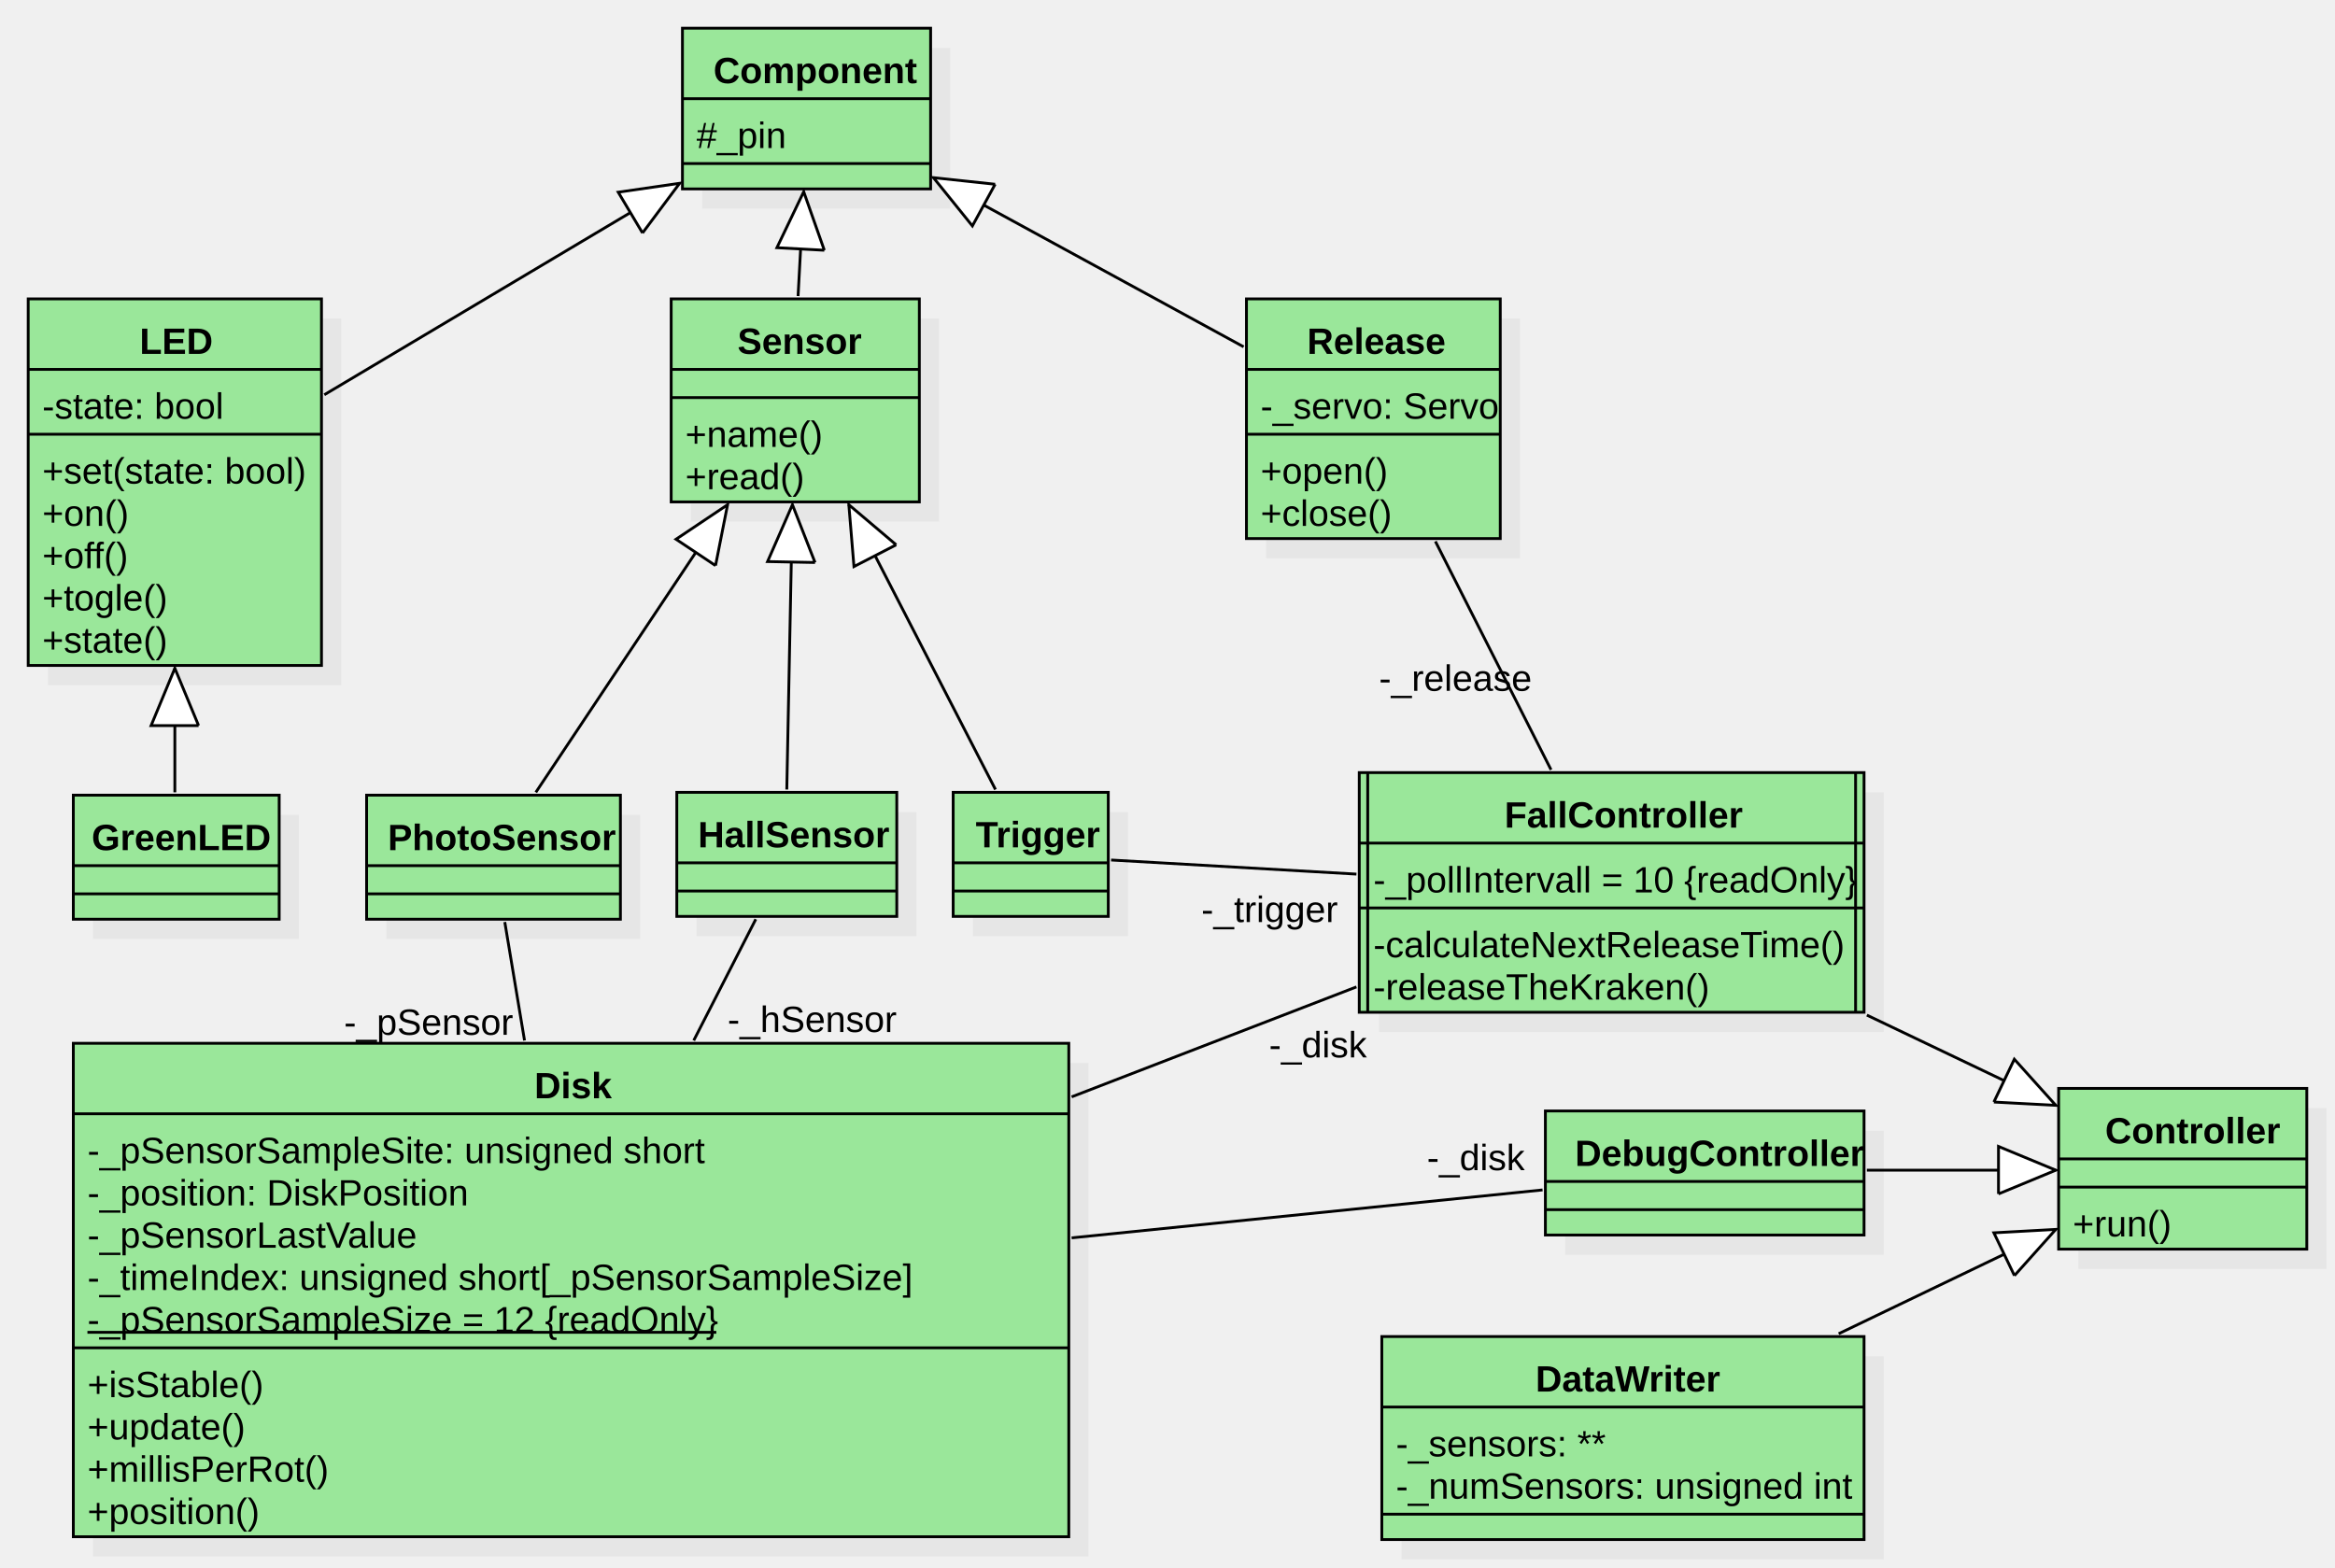
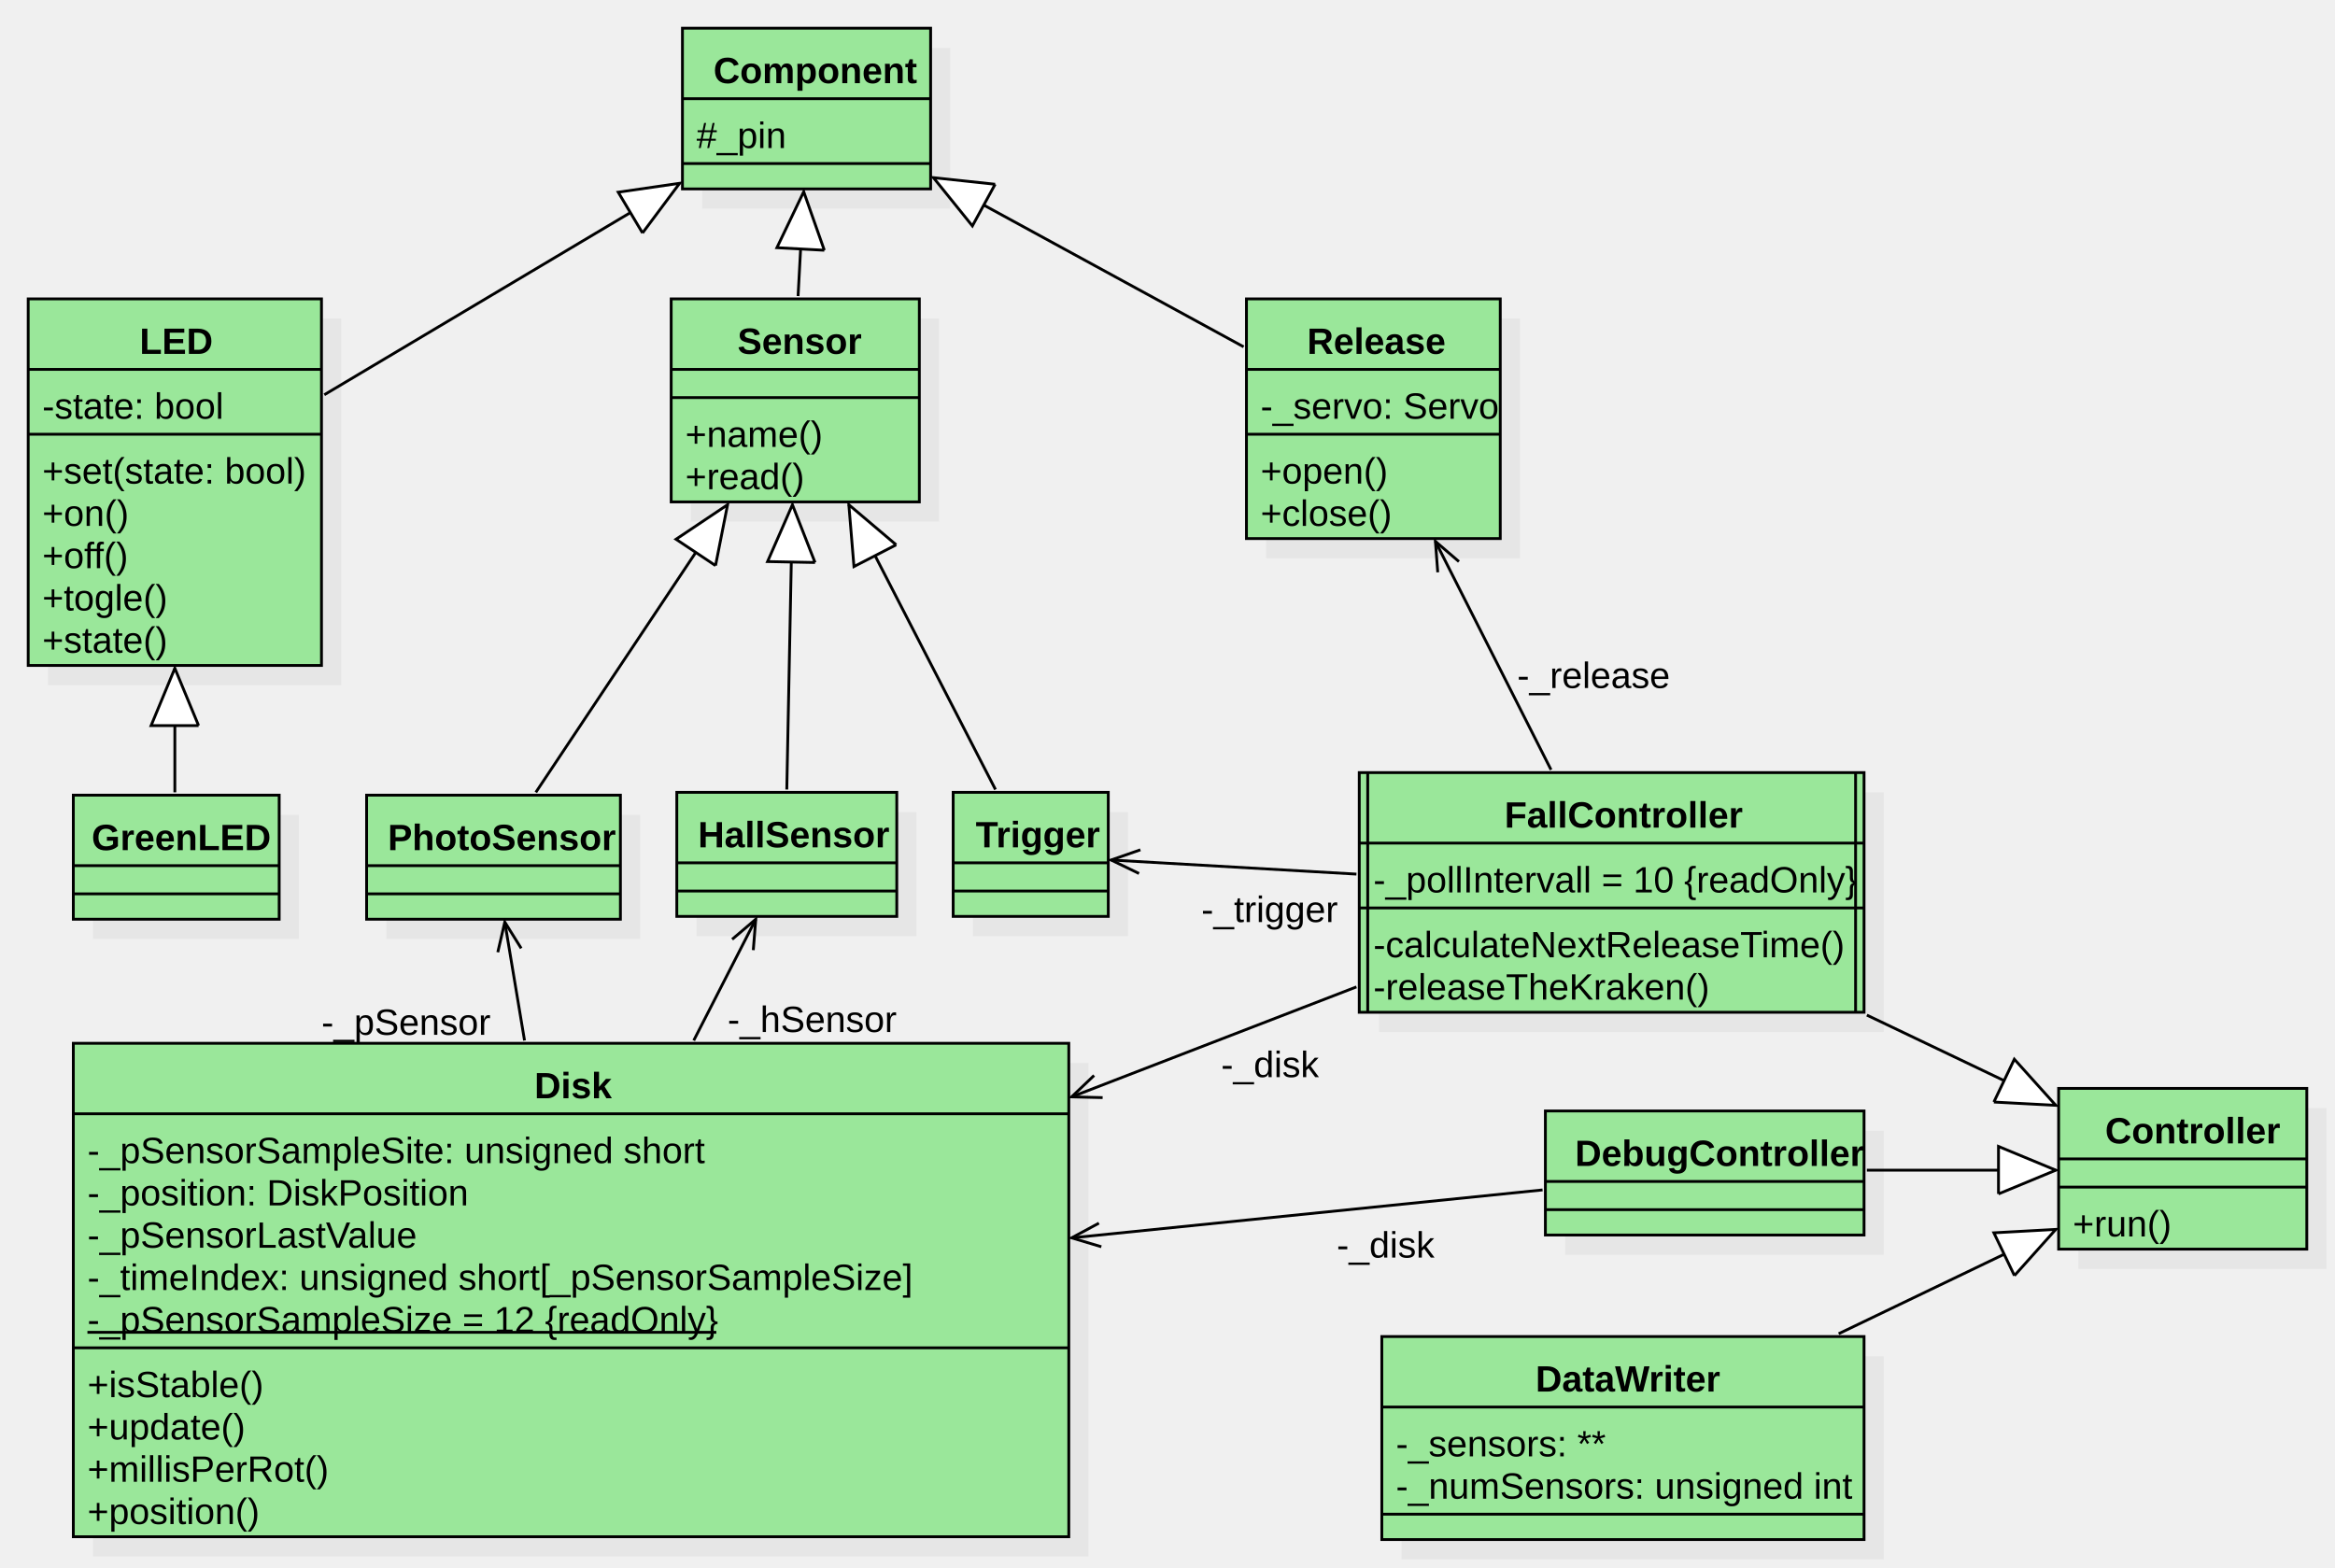
<svg xmlns="http://www.w3.org/2000/svg" version="1.1" width="828" height="556">
  <defs />
  <g>
    <g transform="translate(10,2) scale(1,1)">
      <rect fill="#C0C0C0" stroke="none" x="239" y="15" width="88" height="57" opacity="0.2" />
    </g>
    <g transform="translate(10,2) scale(1,1)">
      <rect fill="#9ae79a" stroke="none" x="232" y="8" width="88" height="57" />
    </g>
    <g transform="translate(10,2) scale(1,1)">
      <path fill="none" stroke="#000000" d="M 232 8 L 320 8 L 320 65 L 232 65 L 232 8 Z Z" stroke-miterlimit="10" />
    </g>
    <g transform="translate(10,2) scale(1,1)">
      <path fill="none" stroke="#000000" d="M 232 33 L 320 33" stroke-miterlimit="10" />
    </g>
    <g transform="translate(10,2) scale(1,1)">
      <path fill="none" stroke="#000000" d="M 232 56 L 320 56" stroke-miterlimit="10" />
    </g>
    <g transform="translate(10,2) scale(1,1)">
      <g>
        <path fill="none" stroke="none" />
        <text fill="#000000" stroke="none" font-family="Arial" font-size="13px" font-style="normal" font-weight="bold" text-decoration="none" x="243" y="27.5">Component</text>
      </g>
    </g>
    <g transform="translate(10,2) scale(1,1)">
      <g>
        <path fill="none" stroke="none" />
        <text fill="#000000" stroke="none" font-family="Arial" font-size="13px" font-style="normal" font-weight="normal" text-decoration="none" x="237" y="50.5">#_pin</text>
      </g>
    </g>
    <g transform="translate(10,2) scale(1,1)">
      <rect fill="#C0C0C0" stroke="none" x="7" y="111" width="104" height="130" opacity="0.2" />
    </g>
    <g transform="translate(10,2) scale(1,1)">
      <rect fill="#9ae79a" stroke="none" x="0" y="104" width="104" height="130" />
    </g>
    <g transform="translate(10,2) scale(1,1)">
      <path fill="none" stroke="#000000" d="M 0 104 L 104 104 L 104 234 L 0 234 L 0 104 Z Z" stroke-miterlimit="10" />
    </g>
    <g transform="translate(10,2) scale(1,1)">
      <path fill="none" stroke="#000000" d="M 0 129 L 104 129" stroke-miterlimit="10" />
    </g>
    <g transform="translate(10,2) scale(1,1)">
      <path fill="none" stroke="#000000" d="M 0 152 L 104 152" stroke-miterlimit="10" />
    </g>
    <g transform="translate(10,2) scale(1,1)">
      <g>
        <path fill="none" stroke="none" />
        <text fill="#000000" stroke="none" font-family="Arial" font-size="13px" font-style="normal" font-weight="bold" text-decoration="none" x="39.5" y="123.5">LED</text>
      </g>
    </g>
    <g transform="translate(10,2) scale(1,1)">
      <g>
        <path fill="none" stroke="none" />
        <text fill="#000000" stroke="none" font-family="Arial" font-size="13px" font-style="normal" font-weight="normal" text-decoration="none" x="5" y="146.5">-state: bool</text>
      </g>
    </g>
    <g transform="translate(10,2) scale(1,1)">
      <g>
        <path fill="none" stroke="none" />
        <text fill="#000000" stroke="none" font-family="Arial" font-size="13px" font-style="normal" font-weight="normal" text-decoration="none" x="5" y="169.5">+set(state: bool)</text>
      </g>
    </g>
    <g transform="translate(10,2) scale(1,1)">
      <g>
        <path fill="none" stroke="none" />
        <text fill="#000000" stroke="none" font-family="Arial" font-size="13px" font-style="normal" font-weight="normal" text-decoration="none" x="5" y="184.5">+on()</text>
      </g>
    </g>
    <g transform="translate(10,2) scale(1,1)">
      <g>
        <path fill="none" stroke="none" />
        <text fill="#000000" stroke="none" font-family="Arial" font-size="13px" font-style="normal" font-weight="normal" text-decoration="none" x="5" y="199.5">+off()</text>
      </g>
    </g>
    <g transform="translate(10,2) scale(1,1)">
      <g>
        <path fill="none" stroke="none" />
        <text fill="#000000" stroke="none" font-family="Arial" font-size="13px" font-style="normal" font-weight="normal" text-decoration="none" x="5" y="214.5">+togle()</text>
      </g>
    </g>
    <g transform="translate(10,2) scale(1,1)">
      <g>
        <path fill="none" stroke="none" />
        <text fill="#000000" stroke="none" font-family="Arial" font-size="13px" font-style="normal" font-weight="normal" text-decoration="none" x="5" y="229.5">+state()</text>
      </g>
    </g>
    <g transform="translate(10,2) scale(1,1)">
      <rect fill="#C0C0C0" stroke="none" x="439" y="111" width="90" height="85" opacity="0.2" />
    </g>
    <g transform="translate(10,2) scale(1,1)">
      <rect fill="#9ae79a" stroke="none" x="432" y="104" width="90" height="85" />
    </g>
    <g transform="translate(10,2) scale(1,1)">
      <path fill="none" stroke="#000000" d="M 432 104 L 522 104 L 522 189 L 432 189 L 432 104 Z Z" stroke-miterlimit="10" />
    </g>
    <g transform="translate(10,2) scale(1,1)">
      <path fill="none" stroke="#000000" d="M 432 129 L 522 129" stroke-miterlimit="10" />
    </g>
    <g transform="translate(10,2) scale(1,1)">
      <path fill="none" stroke="#000000" d="M 432 152 L 522 152" stroke-miterlimit="10" />
    </g>
    <g transform="translate(10,2) scale(1,1)">
      <g>
        <path fill="none" stroke="none" />
        <text fill="#000000" stroke="none" font-family="Arial" font-size="13px" font-style="normal" font-weight="bold" text-decoration="none" x="453.5" y="123.5">Release</text>
      </g>
    </g>
    <g transform="translate(10,2) scale(1,1)">
      <g>
        <path fill="none" stroke="none" />
        <text fill="#000000" stroke="none" font-family="Arial" font-size="13px" font-style="normal" font-weight="normal" text-decoration="none" x="437" y="146.5">-_servo: Servo</text>
      </g>
    </g>
    <g transform="translate(10,2) scale(1,1)">
      <g>
        <path fill="none" stroke="none" />
        <text fill="#000000" stroke="none" font-family="Arial" font-size="13px" font-style="normal" font-weight="normal" text-decoration="none" x="437" y="169.5">+open()</text>
      </g>
    </g>
    <g transform="translate(10,2) scale(1,1)">
      <g>
        <path fill="none" stroke="none" />
        <text fill="#000000" stroke="none" font-family="Arial" font-size="13px" font-style="normal" font-weight="normal" text-decoration="none" x="437" y="184.5">+close()</text>
      </g>
    </g>
    <g transform="translate(10,2) scale(1,1)">
      <rect fill="#C0C0C0" stroke="none" x="235" y="111" width="88" height="72" opacity="0.2" />
    </g>
    <g transform="translate(10,2) scale(1,1)">
      <rect fill="#9ae79a" stroke="none" x="228" y="104" width="88" height="72" />
    </g>
    <g transform="translate(10,2) scale(1,1)">
      <path fill="none" stroke="#000000" d="M 228 104 L 316 104 L 316 176 L 228 176 L 228 104 Z Z" stroke-miterlimit="10" />
    </g>
    <g transform="translate(10,2) scale(1,1)">
      <path fill="none" stroke="#000000" d="M 228 129 L 316 129" stroke-miterlimit="10" />
    </g>
    <g transform="translate(10,2) scale(1,1)">
      <path fill="none" stroke="#000000" d="M 228 139 L 316 139" stroke-miterlimit="10" />
    </g>
    <g transform="translate(10,2) scale(1,1)">
      <g>
        <path fill="none" stroke="none" />
        <text fill="#000000" stroke="none" font-family="Arial" font-size="13px" font-style="normal" font-weight="bold" text-decoration="none" x="251.5" y="123.5">Sensor</text>
      </g>
    </g>
    <g transform="translate(10,2) scale(1,1)">
      <g>
        <path fill="none" stroke="none" />
        <text fill="#000000" stroke="none" font-family="Arial" font-size="13px" font-style="normal" font-weight="normal" text-decoration="none" x="233" y="156.5">+name()</text>
      </g>
    </g>
    <g transform="translate(10,2) scale(1,1)">
      <g>
        <path fill="none" stroke="none" />
        <text fill="#000000" stroke="none" font-family="Arial" font-size="13px" font-style="normal" font-weight="normal" text-decoration="none" x="233" y="171.5">+read()</text>
      </g>
    </g>
    <g transform="translate(10,2) scale(1,1)">
      <rect fill="#C0C0C0" stroke="none" x="23" y="287" width="73" height="44" opacity="0.2" />
    </g>
    <g transform="translate(10,2) scale(1,1)">
      <rect fill="#9ae79a" stroke="none" x="16" y="280" width="73" height="44" />
    </g>
    <g transform="translate(10,2) scale(1,1)">
      <path fill="none" stroke="#000000" d="M 16 280 L 89 280 L 89 324 L 16 324 L 16 280 Z Z" stroke-miterlimit="10" />
    </g>
    <g transform="translate(10,2) scale(1,1)">
      <path fill="none" stroke="#000000" d="M 16 305 L 89 305" stroke-miterlimit="10" />
    </g>
    <g transform="translate(10,2) scale(1,1)">
      <path fill="none" stroke="#000000" d="M 16 315 L 89 315" stroke-miterlimit="10" />
    </g>
    <g transform="translate(10,2) scale(1,1)">
      <g>
        <path fill="none" stroke="none" />
        <text fill="#000000" stroke="none" font-family="Arial" font-size="13px" font-style="normal" font-weight="bold" text-decoration="none" x="22.5" y="299.5">GreenLED</text>
      </g>
    </g>
    <g transform="translate(10,2) scale(1,1)">
      <rect fill="#C0C0C0" stroke="none" x="237" y="286" width="78" height="44" opacity="0.2" />
    </g>
    <g transform="translate(10,2) scale(1,1)">
      <rect fill="#9ae79a" stroke="none" x="230" y="279" width="78" height="44" />
    </g>
    <g transform="translate(10,2) scale(1,1)">
      <path fill="none" stroke="#000000" d="M 230 279 L 308 279 L 308 323 L 230 323 L 230 279 Z Z" stroke-miterlimit="10" />
    </g>
    <g transform="translate(10,2) scale(1,1)">
      <path fill="none" stroke="#000000" d="M 230 304 L 308 304" stroke-miterlimit="10" />
    </g>
    <g transform="translate(10,2) scale(1,1)">
      <path fill="none" stroke="#000000" d="M 230 314 L 308 314" stroke-miterlimit="10" />
    </g>
    <g transform="translate(10,2) scale(1,1)">
      <g>
        <path fill="none" stroke="none" />
        <text fill="#000000" stroke="none" font-family="Arial" font-size="13px" font-style="normal" font-weight="bold" text-decoration="none" x="237.5" y="298.5">HallSensor</text>
      </g>
    </g>
    <g transform="translate(10,2) scale(1,1)">
      <rect fill="#C0C0C0" stroke="none" x="127" y="287" width="90" height="44" opacity="0.2" />
    </g>
    <g transform="translate(10,2) scale(1,1)">
      <rect fill="#9ae79a" stroke="none" x="120" y="280" width="90" height="44" />
    </g>
    <g transform="translate(10,2) scale(1,1)">
      <path fill="none" stroke="#000000" d="M 120 280 L 210 280 L 210 324 L 120 324 L 120 280 Z Z" stroke-miterlimit="10" />
    </g>
    <g transform="translate(10,2) scale(1,1)">
      <path fill="none" stroke="#000000" d="M 120 305 L 210 305" stroke-miterlimit="10" />
    </g>
    <g transform="translate(10,2) scale(1,1)">
      <path fill="none" stroke="#000000" d="M 120 315 L 210 315" stroke-miterlimit="10" />
    </g>
    <g transform="translate(10,2) scale(1,1)">
      <g>
        <path fill="none" stroke="none" />
        <text fill="#000000" stroke="none" font-family="Arial" font-size="13px" font-style="normal" font-weight="bold" text-decoration="none" x="127.5" y="299.5">PhotoSensor</text>
      </g>
    </g>
    <g transform="translate(10,2) scale(1,1)">
      <rect fill="#C0C0C0" stroke="none" x="335" y="286" width="55" height="44" opacity="0.2" />
    </g>
    <g transform="translate(10,2) scale(1,1)">
      <rect fill="#9ae79a" stroke="none" x="328" y="279" width="55" height="44" />
    </g>
    <g transform="translate(10,2) scale(1,1)">
      <path fill="none" stroke="#000000" d="M 328 279 L 383 279 L 383 323 L 328 323 L 328 279 Z Z" stroke-miterlimit="10" />
    </g>
    <g transform="translate(10,2) scale(1,1)">
      <path fill="none" stroke="#000000" d="M 328 304 L 383 304" stroke-miterlimit="10" />
    </g>
    <g transform="translate(10,2) scale(1,1)">
      <path fill="none" stroke="#000000" d="M 328 314 L 383 314" stroke-miterlimit="10" />
    </g>
    <g transform="translate(10,2) scale(1,1)">
      <g>
        <path fill="none" stroke="none" />
        <text fill="#000000" stroke="none" font-family="Arial" font-size="13px" font-style="normal" font-weight="bold" text-decoration="none" x="336" y="298.5">Trigger</text>
      </g>
    </g>
    <g transform="translate(10,2) scale(1,1)">
      <path fill="none" stroke="#000000" d="M 105 138 L 231 63" stroke-miterlimit="10" />
    </g>
    <g transform="translate(10,2) scale(1,1)">
      <path fill="#FFFFFF" stroke="none" d="M 217.841 80.631 L 231 63 L 209.228 66.162" />
    </g>
    <g transform="translate(10,2) scale(1,1)">
      <path fill="none" stroke="#000000" d="M 217.841 80.631 L 231 63 L 209.228 66.162 L 217.841 80.631" stroke-miterlimit="10" />
    </g>
    <g transform="translate(10,2) scale(1,1)">
      <path fill="none" stroke="#000000" d="M 52 279 L 52 235" stroke-miterlimit="10" />
    </g>
    <g transform="translate(10,2) scale(1,1)">
      <path fill="#FFFFFF" stroke="none" d="M 60.419 255.325 L 52 235 L 43.581 255.325" />
    </g>
    <g transform="translate(10,2) scale(1,1)">
      <path fill="none" stroke="#000000" d="M 60.419 255.325 L 52 235 L 43.581 255.325 L 60.419 255.325" stroke-miterlimit="10" />
    </g>
    <g transform="translate(10,2) scale(1,1)">
      <path fill="none" stroke="#000000" d="M 180 279 L 248 177" stroke-miterlimit="10" />
    </g>
    <g transform="translate(10,2) scale(1,1)">
      <path fill="#FFFFFF" stroke="none" d="M 243.731 198.582 L 248 177 L 229.72 189.242" />
    </g>
    <g transform="translate(10,2) scale(1,1)">
      <path fill="none" stroke="#000000" d="M 243.731 198.582 L 248 177 L 229.72 189.242 L 243.731 198.582" stroke-miterlimit="10" />
    </g>
    <g transform="translate(10,2) scale(1,1)">
      <path fill="none" stroke="#000000" d="M 269 278 L 271 177" stroke-miterlimit="10" />
    </g>
    <g transform="translate(10,2) scale(1,1)">
      <path fill="#FFFFFF" stroke="none" d="M 279.015 197.488 L 271 177 L 262.18 197.155" />
    </g>
    <g transform="translate(10,2) scale(1,1)">
      <path fill="none" stroke="#000000" d="M 279.015 197.488 L 271 177 L 262.18 197.155 L 279.015 197.488" stroke-miterlimit="10" />
    </g>
    <g transform="translate(10,2) scale(1,1)">
      <path fill="none" stroke="#000000" d="M 343 278 L 291 177" stroke-miterlimit="10" />
    </g>
    <g transform="translate(10,2) scale(1,1)">
      <path fill="#FFFFFF" stroke="none" d="M 307.789 191.217 L 291 177 L 292.819 198.925" />
    </g>
    <g transform="translate(10,2) scale(1,1)">
      <path fill="none" stroke="#000000" d="M 307.789 191.217 L 291 177 L 292.819 198.925 L 307.789 191.217" stroke-miterlimit="10" />
    </g>
    <g transform="translate(10,2) scale(1,1)">
      <path fill="none" stroke="#000000" d="M 273 103 L 275 66" stroke-miterlimit="10" />
    </g>
    <g transform="translate(10,2) scale(1,1)">
      <path fill="#FFFFFF" stroke="none" d="M 282.31 86.75 L 275 66 L 265.496 85.841" />
    </g>
    <g transform="translate(10,2) scale(1,1)">
      <path fill="none" stroke="#000000" d="M 282.31 86.75 L 275 66 L 265.496 85.841 L 282.31 86.75" stroke-miterlimit="10" />
    </g>
    <g transform="translate(10,2) scale(1,1)">
      <path fill="none" stroke="#000000" d="M 431 121 L 321 61" stroke-miterlimit="10" />
    </g>
    <g transform="translate(10,2) scale(1,1)">
      <path fill="#FFFFFF" stroke="none" d="M 342.875 63.342 L 321 61 L 334.812 78.124" />
    </g>
    <g transform="translate(10,2) scale(1,1)">
      <path fill="none" stroke="#000000" d="M 342.875 63.342 L 321 61 L 334.812 78.124 L 342.875 63.342" stroke-miterlimit="10" />
    </g>
    <g transform="translate(10,2) scale(1,1)">
      <rect fill="#C0C0C0" stroke="none" x="727" y="391" width="88" height="57" opacity="0.2" />
    </g>
    <g transform="translate(10,2) scale(1,1)">
      <rect fill="#9ae79a" stroke="none" x="720" y="384" width="88" height="57" />
    </g>
    <g transform="translate(10,2) scale(1,1)">
      <path fill="none" stroke="#000000" d="M 720 384 L 808 384 L 808 441 L 720 441 L 720 384 Z Z" stroke-miterlimit="10" />
    </g>
    <g transform="translate(10,2) scale(1,1)">
      <path fill="none" stroke="#000000" d="M 720 409 L 808 409" stroke-miterlimit="10" />
    </g>
    <g transform="translate(10,2) scale(1,1)">
      <path fill="none" stroke="#000000" d="M 720 419 L 808 419" stroke-miterlimit="10" />
    </g>
    <g transform="translate(10,2) scale(1,1)">
      <g>
        <path fill="none" stroke="none" />
        <text fill="#000000" stroke="none" font-family="Arial" font-size="13px" font-style="normal" font-weight="bold" text-decoration="none" x="736.5" y="403.5">Controller</text>
      </g>
    </g>
    <g transform="translate(10,2) scale(1,1)">
      <g>
        <path fill="none" stroke="none" />
        <text fill="#000000" stroke="none" font-family="Arial" font-size="13px" font-style="normal" font-weight="normal" text-decoration="none" x="725" y="436.5">+run()</text>
      </g>
    </g>
    <g transform="translate(10,2) scale(1,1)">
      <rect fill="#C0C0C0" stroke="none" x="487" y="479" width="171" height="72" opacity="0.2" />
    </g>
    <g transform="translate(10,2) scale(1,1)">
      <rect fill="#9ae79a" stroke="none" x="480" y="472" width="171" height="72" />
    </g>
    <g transform="translate(10,2) scale(1,1)">
      <path fill="none" stroke="#000000" d="M 480 472 L 651 472 L 651 544 L 480 544 L 480 472 Z Z" stroke-miterlimit="10" />
    </g>
    <g transform="translate(10,2) scale(1,1)">
      <path fill="none" stroke="#000000" d="M 480 497 L 651 497" stroke-miterlimit="10" />
    </g>
    <g transform="translate(10,2) scale(1,1)">
      <path fill="none" stroke="#000000" d="M 480 535 L 651 535" stroke-miterlimit="10" />
    </g>
    <g transform="translate(10,2) scale(1,1)">
      <g>
        <path fill="none" stroke="none" />
        <text fill="#000000" stroke="none" font-family="Arial" font-size="13px" font-style="normal" font-weight="bold" text-decoration="none" x="534.5" y="491.5">DataWriter</text>
      </g>
    </g>
    <g transform="translate(10,2) scale(1,1)">
      <g>
        <path fill="none" stroke="none" />
        <text fill="#000000" stroke="none" font-family="Arial" font-size="13px" font-style="normal" font-weight="normal" text-decoration="none" x="485" y="514.5">-_sensors: **</text>
      </g>
    </g>
    <g transform="translate(10,2) scale(1,1)">
      <g>
        <path fill="none" stroke="none" />
        <text fill="#000000" stroke="none" font-family="Arial" font-size="13px" font-style="normal" font-weight="normal" text-decoration="none" x="485" y="529.5">-_numSensors: unsigned int</text>
      </g>
    </g>
    <g transform="translate(10,2) scale(1,1)">
      <rect fill="#C0C0C0" stroke="none" x="545" y="399" width="113" height="44" opacity="0.2" />
    </g>
    <g transform="translate(10,2) scale(1,1)">
      <rect fill="#9ae79a" stroke="none" x="538" y="392" width="113" height="44" />
    </g>
    <g transform="translate(10,2) scale(1,1)">
      <path fill="none" stroke="#000000" d="M 538 392 L 651 392 L 651 436 L 538 436 L 538 392 Z Z" stroke-miterlimit="10" />
    </g>
    <g transform="translate(10,2) scale(1,1)">
      <path fill="none" stroke="#000000" d="M 538 417 L 651 417" stroke-miterlimit="10" />
    </g>
    <g transform="translate(10,2) scale(1,1)">
      <path fill="none" stroke="#000000" d="M 538 427 L 651 427" stroke-miterlimit="10" />
    </g>
    <g transform="translate(10,2) scale(1,1)">
      <g>
        <path fill="none" stroke="none" />
        <text fill="#000000" stroke="none" font-family="Arial" font-size="13px" font-style="normal" font-weight="bold" text-decoration="none" x="548.5" y="411.5">DebugController</text>
      </g>
    </g>
    <g transform="translate(10,2) scale(1,1)">
      <rect fill="#C0C0C0" stroke="none" x="479" y="279" width="179" height="85" opacity="0.2" />
    </g>
    <g transform="translate(10,2) scale(1,1)">
      <rect fill="#9ae79a" stroke="none" x="472" y="272" width="179" height="85" />
    </g>
    <g transform="translate(10,2) scale(1,1)">
      <path fill="none" stroke="#000000" d="M 472 272 L 651 272 L 651 357 L 472 357 L 472 272 Z Z" stroke-miterlimit="10" />
    </g>
    <g transform="translate(10,2) scale(1,1)">
      <path fill="none" stroke="#000000" d="M 475 272 L 475 357" stroke-miterlimit="10" />
    </g>
    <g transform="translate(10,2) scale(1,1)">
      <path fill="none" stroke="#000000" d="M 648 272 L 648 357" stroke-miterlimit="10" />
    </g>
    <g transform="translate(10,2) scale(1,1)">
      <path fill="none" stroke="#000000" d="M 472 297 L 651 297" stroke-miterlimit="10" />
    </g>
    <g transform="translate(10,2) scale(1,1)">
      <path fill="none" stroke="#000000" d="M 472 320 L 651 320" stroke-miterlimit="10" />
    </g>
    <g transform="translate(10,2) scale(1,1)">
      <g>
        <path fill="none" stroke="none" />
        <text fill="#000000" stroke="none" font-family="Arial" font-size="13px" font-style="normal" font-weight="bold" text-decoration="none" x="523.5" y="291.5">FallController</text>
      </g>
    </g>
    <g transform="translate(10,2) scale(1,1)">
      <g>
        <path fill="none" stroke="none" />
        <text fill="#000000" stroke="none" font-family="Arial" font-size="13px" font-style="normal" font-weight="normal" text-decoration="none" x="477" y="314.5">-_pollIntervall = 10 {readOnly}</text>
      </g>
    </g>
    <g transform="translate(10,2) scale(1,1)">
      <g>
        <path fill="none" stroke="none" />
        <text fill="#000000" stroke="none" font-family="Arial" font-size="13px" font-style="normal" font-weight="normal" text-decoration="none" x="477" y="337.5">-calculateNextReleaseTime()</text>
      </g>
    </g>
    <g transform="translate(10,2) scale(1,1)">
      <g>
        <path fill="none" stroke="none" />
        <text fill="#000000" stroke="none" font-family="Arial" font-size="13px" font-style="normal" font-weight="normal" text-decoration="none" x="477" y="352.5">-releaseTheKraken()</text>
      </g>
    </g>
    <g transform="translate(10,2) scale(1,1)">
      <path fill="none" stroke="#000000" d="M 652 413 L 719 413" stroke-miterlimit="10" />
    </g>
    <g transform="translate(10,2) scale(1,1)">
      <path fill="#FFFFFF" stroke="none" d="M 698.675 421.419 L 719 413 L 698.675 404.581" />
    </g>
    <g transform="translate(10,2) scale(1,1)">
      <path fill="none" stroke="#000000" d="M 698.675 421.419 L 719 413 L 698.675 404.581 L 698.675 421.419" stroke-miterlimit="10" />
    </g>
    <g transform="translate(10,2) scale(1,1)">
      <path fill="none" stroke="#000000" d="M 642 471 L 719 434" stroke-miterlimit="10" />
    </g>
    <g transform="translate(10,2) scale(1,1)">
      <path fill="#FFFFFF" stroke="none" d="M 704.326 450.392 L 719 434 L 697.034 435.215" />
    </g>
    <g transform="translate(10,2) scale(1,1)">
      <path fill="none" stroke="#000000" d="M 704.326 450.392 L 719 434 L 697.034 435.215 L 704.326 450.392" stroke-miterlimit="10" />
    </g>
    <g transform="translate(10,2) scale(1,1)">
      <path fill="none" stroke="#000000" d="M 652 358 L 719 390" stroke-miterlimit="10" />
    </g>
    <g transform="translate(10,2) scale(1,1)">
      <path fill="#FFFFFF" stroke="none" d="M 697.031 388.837 L 719 390 L 704.288 373.643" />
    </g>
    <g transform="translate(10,2) scale(1,1)">
      <path fill="none" stroke="#000000" d="M 697.031 388.837 L 719 390 L 704.288 373.643 L 697.031 388.837" stroke-miterlimit="10" />
    </g>
    <g transform="translate(10,2) scale(1,1)">
      <rect fill="#C0C0C0" stroke="none" x="23" y="375" width="353" height="175" opacity="0.2" />
    </g>
    <g transform="translate(10,2) scale(1,1)">
      <rect fill="#9ae79a" stroke="none" x="16" y="368" width="353" height="175" />
    </g>
    <g transform="translate(10,2) scale(1,1)">
      <path fill="none" stroke="#000000" d="M 16 368 L 369 368 L 369 543 L 16 543 L 16 368 Z Z" stroke-miterlimit="10" />
    </g>
    <g transform="translate(10,2) scale(1,1)">
      <path fill="none" stroke="#000000" d="M 16 393 L 369 393" stroke-miterlimit="10" />
    </g>
    <g transform="translate(10,2) scale(1,1)">
      <path fill="none" stroke="#000000" d="M 16 476 L 369 476" stroke-miterlimit="10" />
    </g>
    <g transform="translate(10,2) scale(1,1)">
      <g>
        <path fill="none" stroke="none" />
        <text fill="#000000" stroke="none" font-family="Arial" font-size="13px" font-style="normal" font-weight="bold" text-decoration="none" x="179.5" y="387.5">Disk</text>
      </g>
    </g>
    <g transform="translate(10,2) scale(1,1)">
      <g>
        <path fill="none" stroke="none" />
        <text fill="#000000" stroke="none" font-family="Arial" font-size="13px" font-style="normal" font-weight="normal" text-decoration="none" x="21" y="410.5">-_pSensorSampleSite: unsigned short</text>
      </g>
    </g>
    <g transform="translate(10,2) scale(1,1)">
      <g>
        <path fill="none" stroke="none" />
        <text fill="#000000" stroke="none" font-family="Arial" font-size="13px" font-style="normal" font-weight="normal" text-decoration="none" x="21" y="425.5">-_position: DiskPosition</text>
      </g>
    </g>
    <g transform="translate(10,2) scale(1,1)">
      <g>
        <path fill="none" stroke="none" />
        <text fill="#000000" stroke="none" font-family="Arial" font-size="13px" font-style="normal" font-weight="normal" text-decoration="none" x="21" y="440.5">-_pSensorLastValue</text>
      </g>
    </g>
    <g transform="translate(10,2) scale(1,1)">
      <g>
        <path fill="none" stroke="none" />
        <text fill="#000000" stroke="none" font-family="Arial" font-size="13px" font-style="normal" font-weight="normal" text-decoration="none" x="21" y="455.5">-_timeIndex: unsigned short[_pSensorSampleSize]</text>
      </g>
    </g>
    <g transform="translate(10,2) scale(1,1)">
      <g>
        <path fill="none" stroke="none" />
        <text fill="#000000" stroke="none" font-family="Arial" font-size="13px" font-style="normal" font-weight="normal" text-decoration="none" x="21" y="470.5">-_pSensorSampleSize = 12 {readOnly}</text>
        <path fill="none" stroke="#000000" d="M 21 470.5 L 244 470.5" stroke-miterlimit="10" />
      </g>
    </g>
    <g transform="translate(10,2) scale(1,1)">
      <g>
        <path fill="none" stroke="none" />
        <text fill="#000000" stroke="none" font-family="Arial" font-size="13px" font-style="normal" font-weight="normal" text-decoration="none" x="21" y="493.5">+isStable()</text>
      </g>
    </g>
    <g transform="translate(10,2) scale(1,1)">
      <g>
        <path fill="none" stroke="none" />
        <text fill="#000000" stroke="none" font-family="Arial" font-size="13px" font-style="normal" font-weight="normal" text-decoration="none" x="21" y="508.5">+update()</text>
      </g>
    </g>
    <g transform="translate(10,2) scale(1,1)">
      <g>
        <path fill="none" stroke="none" />
        <text fill="#000000" stroke="none" font-family="Arial" font-size="13px" font-style="normal" font-weight="normal" text-decoration="none" x="21" y="523.5">+millisPerRot()</text>
      </g>
    </g>
    <g transform="translate(10,2) scale(1,1)">
      <g>
        <path fill="none" stroke="none" />
        <text fill="#000000" stroke="none" font-family="Arial" font-size="13px" font-style="normal" font-weight="normal" text-decoration="none" x="21" y="538.5">+position()</text>
      </g>
    </g>
    <g transform="translate(10,2) scale(1,1)">
+       <path fill="none" stroke="#000000" d="M 540 271 L 499 190" stroke-miterlimit="10" />
+     </g>
+     <g transform="translate(10,2) scale(1,1)">
+       <path fill="none" stroke="#000000" d="M 507.345 197.166 L 499 190 L 499.834 200.968" stroke-miterlimit="10" />
+     </g>
+     <g transform="translate(10,2) scale(1,1)">
+       <g>
+         <path fill="none" stroke="none" />
+         <text fill="#000000" stroke="none" font-family="Arial" font-size="13px" font-style="normal" font-weight="normal" text-decoration="none" x="528" y="242">-_release</text>
+       </g>
+     </g>
+     <g transform="translate(10,2) scale(1,1)">
+       <path fill="none" stroke="#000000" d="M 471 308 L 384 303" stroke-miterlimit="10" />
+     </g>
+     <g transform="translate(10,2) scale(1,1)">
+       <path fill="none" stroke="#000000" d="M 394.387 299.381 L 384 303 L 393.904 307.786" stroke-miterlimit="10" />
+     </g>
+     <g transform="translate(10,2) scale(1,1)">
+       <g>
+         <path fill="none" stroke="none" />
+         <text fill="#000000" stroke="none" font-family="Arial" font-size="13px" font-style="normal" font-weight="normal" text-decoration="none" x="416" y="325">-_trigger</text>
+       </g>
+     </g>
+     <g transform="translate(10,2) scale(1,1)">
+       <path fill="none" stroke="#000000" d="M 471 348 L 370 387" stroke-miterlimit="10" />
+     </g>
+     <g transform="translate(10,2) scale(1,1)">
+       <path fill="none" stroke="#000000" d="M 377.964 379.412 L 370 387 L 380.997 387.266" stroke-miterlimit="10" />
+     </g>
+     <g transform="translate(10,2) scale(1,1)">
+       <g>
+         <path fill="none" stroke="none" />
+         <text fill="#000000" stroke="none" font-family="Arial" font-size="13px" font-style="normal" font-weight="normal" text-decoration="none" x="423" y="380">-_disk</text>
+       </g>
+     </g>
+     <g transform="translate(10,2) scale(1,1)">
+       <path fill="none" stroke="#000000" d="M 537 420 L 370 437" stroke-miterlimit="10" />
+     </g>
+     <g transform="translate(10,2) scale(1,1)">
+       <path fill="none" stroke="#000000" d="M 379.684 431.783 L 370 437 L 380.537 440.159" stroke-miterlimit="10" />
+     </g>
+     <g transform="translate(10,2) scale(1,1)">
+       <g>
+         <path fill="none" stroke="none" />
+         <text fill="#000000" stroke="none" font-family="Arial" font-size="13px" font-style="normal" font-weight="normal" text-decoration="none" x="464" y="444">-_disk</text>
+       </g>
+     </g>
+     <g transform="translate(10,2) scale(1,1)">
+       <path fill="none" stroke="#000000" d="M 236 367 L 258 324" stroke-miterlimit="10" />
+     </g>
+     <g transform="translate(10,2) scale(1,1)">
+       <path fill="none" stroke="#000000" d="M 257.119 334.965 L 258 324 L 249.624 331.13" stroke-miterlimit="10" />
+     </g>
+     <g transform="translate(10,2) scale(1,1)">
+       <g>
+         <path fill="none" stroke="none" />
+         <text fill="#000000" stroke="none" font-family="Arial" font-size="13px" font-style="normal" font-weight="normal" text-decoration="none" x="248" y="364">-_hSensor</text>
+       </g>
+     </g>
+     <g transform="translate(10,2) scale(1,1)">
      <path fill="none" stroke="#000000" d="M 176 367 L 169 325" stroke-miterlimit="10" />
    </g>
    <g transform="translate(10,2) scale(1,1)">
-       <g>
-         <path fill="none" stroke="none" />
-         <text fill="#000000" stroke="none" font-family="Arial" font-size="13px" font-style="normal" font-weight="normal" text-decoration="none" x="112" y="365">-_pSensor</text>
-       </g>
-     </g>
-     <g transform="translate(10,2) scale(1,1)">
-       <path fill="none" stroke="#000000" d="M 236 367 L 258 324" stroke-miterlimit="10" />
-     </g>
-     <g transform="translate(10,2) scale(1,1)">
-       <g>
-         <path fill="none" stroke="none" />
-         <text fill="#000000" stroke="none" font-family="Arial" font-size="13px" font-style="normal" font-weight="normal" text-decoration="none" x="248" y="364">-_hSensor</text>
-       </g>
-     </g>
-     <g transform="translate(10,2) scale(1,1)">
-       <path fill="none" stroke="#000000" d="M 471 348 L 370 387" stroke-miterlimit="10" />
-     </g>
-     <g transform="translate(10,2) scale(1,1)">
-       <g>
-         <path fill="none" stroke="none" />
-         <text fill="#000000" stroke="none" font-family="Arial" font-size="13px" font-style="normal" font-weight="normal" text-decoration="none" x="440" y="373">-_disk</text>
-       </g>
-     </g>
-     <g transform="translate(10,2) scale(1,1)">
-       <path fill="none" stroke="#000000" d="M 471 308 L 384 303" stroke-miterlimit="10" />
-     </g>
-     <g transform="translate(10,2) scale(1,1)">
-       <g>
-         <path fill="none" stroke="none" />
-         <text fill="#000000" stroke="none" font-family="Arial" font-size="13px" font-style="normal" font-weight="normal" text-decoration="none" x="416" y="325">-_trigger</text>
-       </g>
-     </g>
-     <g transform="translate(10,2) scale(1,1)">
-       <path fill="none" stroke="#000000" d="M 540 271 L 499 190" stroke-miterlimit="10" />
-     </g>
-     <g transform="translate(10,2) scale(1,1)">
-       <g>
-         <path fill="none" stroke="none" />
-         <text fill="#000000" stroke="none" font-family="Arial" font-size="13px" font-style="normal" font-weight="normal" text-decoration="none" x="479" y="243">-_release</text>
-       </g>
-     </g>
-     <g transform="translate(10,2) scale(1,1)">
-       <path fill="none" stroke="#000000" d="M 537 420 L 370 437" stroke-miterlimit="10" />
-     </g>
-     <g transform="translate(10,2) scale(1,1)">
-       <g>
-         <path fill="none" stroke="none" />
-         <text fill="#000000" stroke="none" font-family="Arial" font-size="13px" font-style="normal" font-weight="normal" text-decoration="none" x="496" y="413">-_disk</text>
+       <path fill="none" stroke="#000000" d="M 174.823 334.332 L 169 325 L 166.518 335.716" stroke-miterlimit="10" />
+     </g>
+     <g transform="translate(10,2) scale(1,1)">
+       <g>
+         <path fill="none" stroke="none" />
+         <text fill="#000000" stroke="none" font-family="Arial" font-size="13px" font-style="normal" font-weight="normal" text-decoration="none" x="104" y="365">-_pSensor</text>
      </g>
    </g>
  </g>
</svg>
